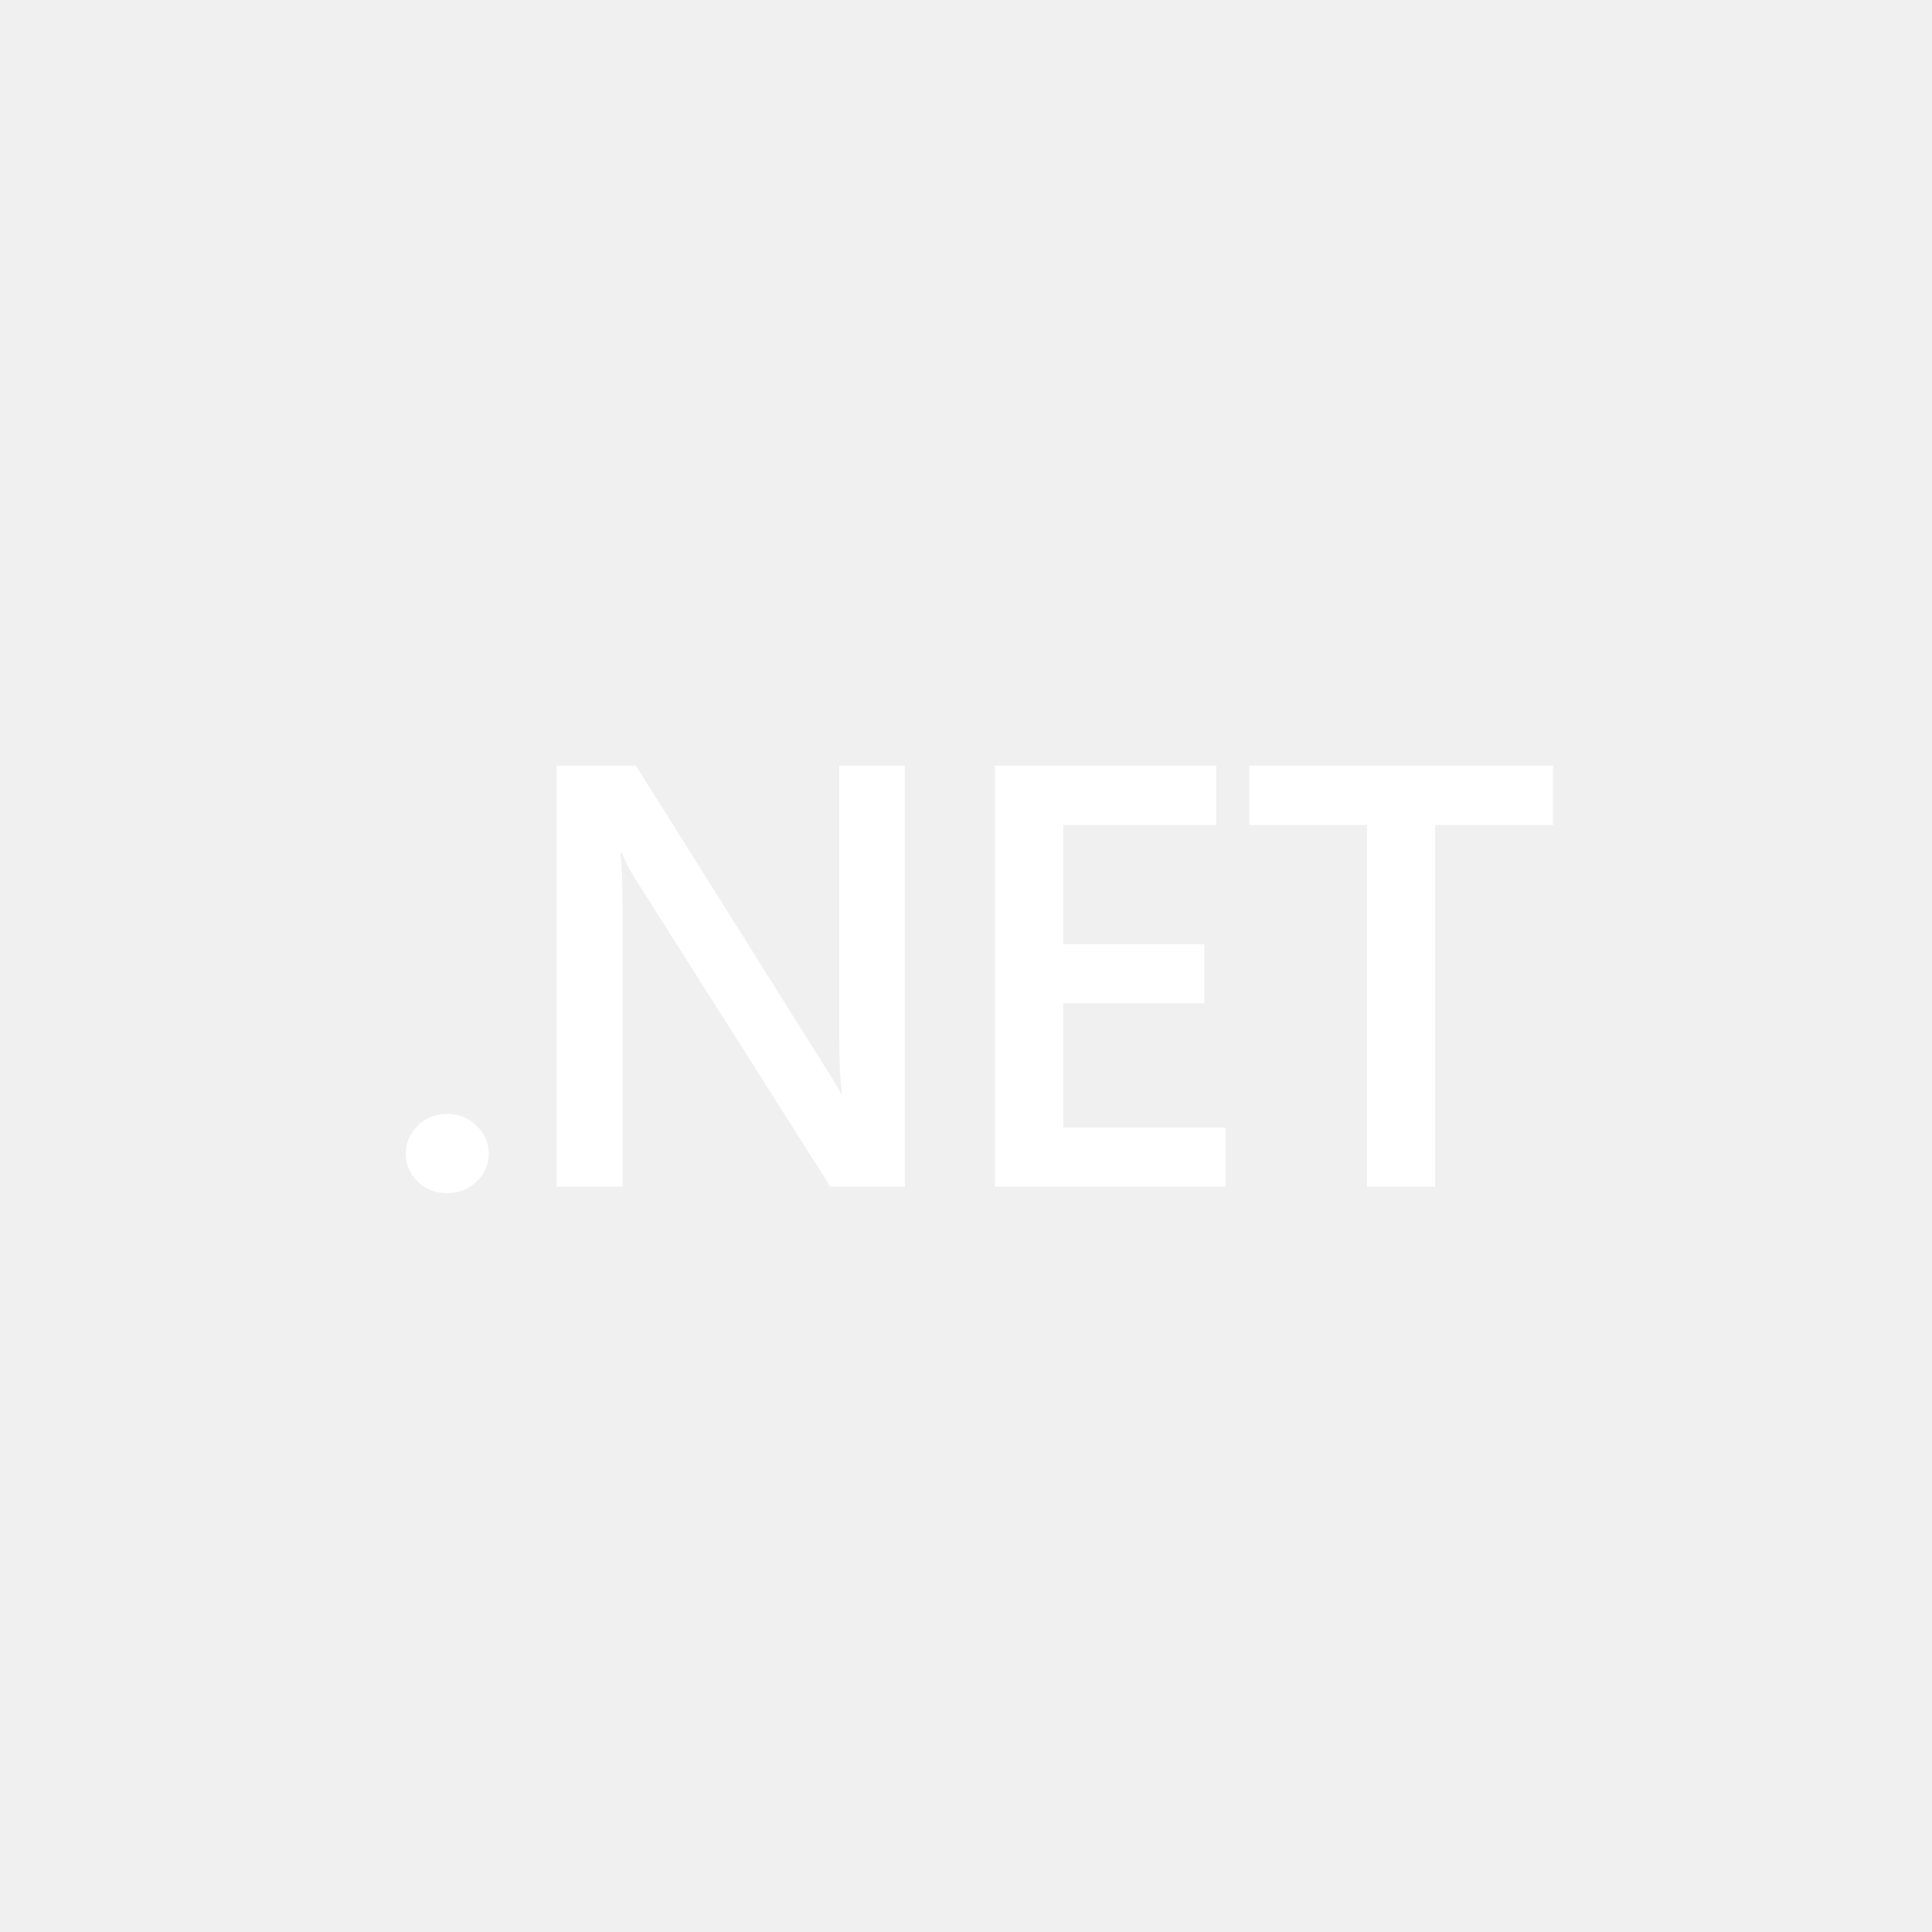
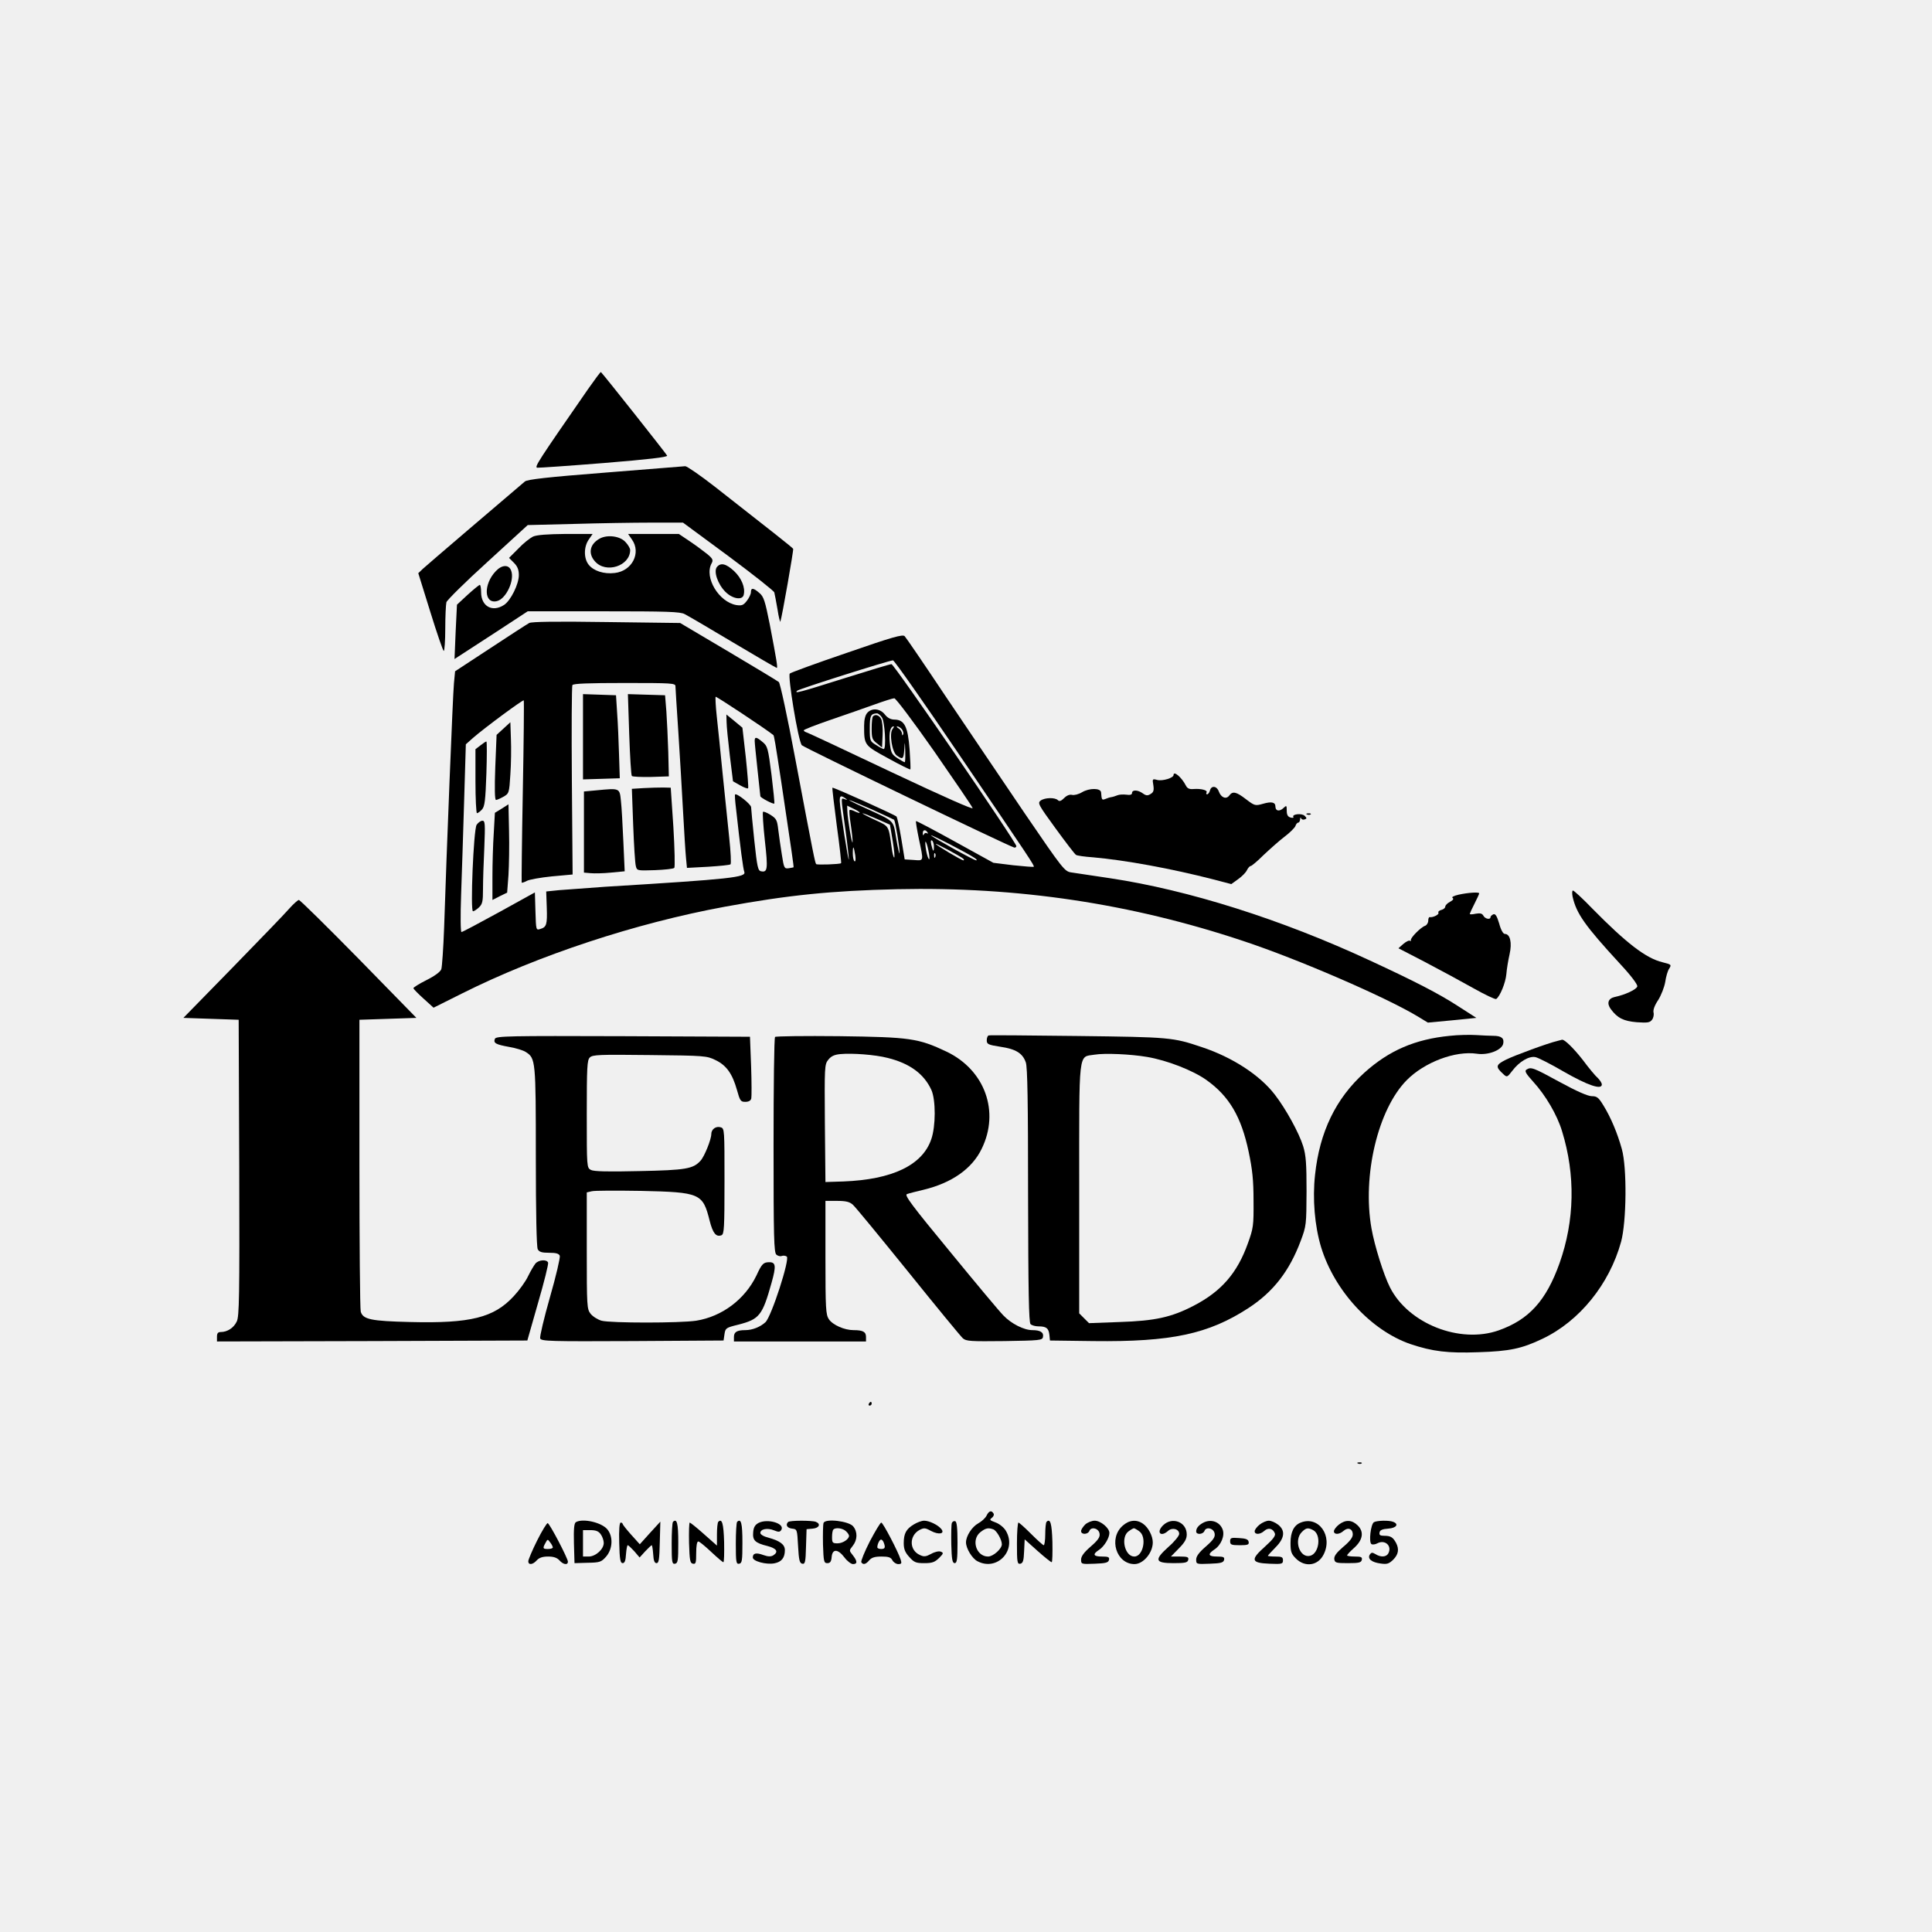
- <svg xmlns="http://www.w3.org/2000/svg" width="456" height="456" viewBox="0 0 456 456" version="1.1" xml:space="preserve" style="fill-rule:evenodd;clip-rule:evenodd;stroke-linejoin:round;stroke-miterlimit:2;">
-   <path d="m 105.5,281.609 c -2.703,0 -5.001,-0.9 -6.893,-2.702 -1.892,-1.848 -2.838,-4.042 -2.838,-6.582 0,-2.587 0.946,-4.804 2.838,-6.652 1.892,-1.848 4.19,-2.772 6.893,-2.772 2.748,0 5.068,0.924 6.96,2.772 1.937,1.848 2.906,4.064 2.906,6.652 0,2.54 -0.968,4.734 -2.906,6.582 -1.892,1.802 -4.212,2.702 -6.96,2.702 z" style="fill:#ffffff;fill-rule:nonzero;stroke-width:0.838" />
-   <path d="M 213.561,280.084 H 195.99 L 149.7,207.054 c -1.171,-1.848 -2.14,-3.765 -2.906,-5.751 h -0.406 c 0.361,2.125 0.541,6.675 0.541,13.65 v 65.132 h -15.543 v -99.36 h 18.719 l 44.737,71.298 c 1.892,2.957 3.109,4.989 3.649,6.098 h 0.27 c -0.45,-2.632 -0.676,-7.09 -0.676,-13.373 v -64.023 h 15.476 z" style="fill:#ffffff;fill-rule:nonzero;stroke-width:0.838" />
-   <path d="m 289.251,280.084 h -54.401 v -99.36 h 52.238 v 13.997 h -36.154 v 28.131 h 33.316 v 13.927 h -33.316 v 29.378 h 38.316 z" style="fill:#ffffff;fill-rule:nonzero;stroke-width:0.838" />
-   <path d="M 366.565,194.721 H 338.722 v 85.363 h -16.084 v -85.363 h -27.775 v -13.997 h 71.701 z" style="fill:#ffffff;fill-rule:nonzero;stroke-width:0.838" />
+ <svg xmlns="http://www.w3.org/2000/svg" version="1.0" width="240pt" height="240pt" viewBox="0 0 1024 1024" preserveAspectRatio="xMidYMid meet">
+   <g transform="translate(0,1024) scale(0.1,-0.1)" fill="#000000" stroke="none">
+     <path d="M3117 8178 c-264 -381 -285 -413 -270 -417 9 -1 168 10 355 25 233                 19 337 31 334 39 -3 8 -329 420 -351 443 -2 2 -32 -39 -68 -90z" />
+     <path d="M3207 7735 c-306 -24 -412 -36 -425 -47 -125 -106 -523 -446 -541                 -463 l-24 -23 64 -206 c35 -113 67 -206 71 -206 4 0 8 53 8 118 0 64 3 127 6                 140 4 12 102 109 219 215 l212 194 243 6 c134 4 319 7 412 7 l168 0 240 -177                 c132 -98 242 -185 244 -193 2 -8 10 -49 17 -90 6 -41 14 -70 15 -65 9 25 71                 381 68 386 -4 7 -113 93 -416 330 -77 60 -147 108 -156 108 -9 -1 -200 -16                 -425 -34z" />
+     <path d="M2825 7396 c-16 -8 -52 -36 -78 -64 l-49 -49 26 -26 c19 -19 26 -37                 26 -65 0 -48 -43 -135 -78 -158 -62 -41 -122 -8 -122 67 0 21 -3 39 -7 39 -5                 -1 -33 -24 -65 -53 l-56 -52 -7 -144 -6 -144 23 15 c13 8 100 65 194 126 l171                 112 402 0 c334 0 407 -2 430 -15 16 -8 131 -75 256 -150 124 -74 229 -135 232                 -135 6 0 -1 42 -37 230 -25 125 -32 148 -55 167 -32 28 -45 29 -45 4 0 -10                 -10 -31 -22 -46 -18 -23 -26 -26 -55 -22 -93 16 -171 146 -132 220 10 18 8 25                 -22 50 -19 15 -60 46 -93 68 l-58 39 -135 0 -134 0 20 -29 c51 -71 1 -168 -91                 -178 -57 -7 -112 11 -138 44 -27 34 -26 96 1 134 l20 29 -143 0 c-98 -1 -152                 -5 -173 -14z" />
+     <path d="M3178 7385 c-52 -29 -62 -78 -25 -120 58 -67 187 -25 187 60 0 8 -10                 26 -23 40 -28 34 -98 43 -139 20z" />
+     <path d="M3800 7235 c-19 -23 4 -91 45 -132 38 -38 91 -46 97 -15 9 38 -12 88                 -51 125 -43 40 -71 46 -91 22z" />
+     <path d="M2628 7213 c-67 -70 -63 -176 6 -159 49 12 95 112 75 162 -12 33 -49                 31 -81 -3z" />
+     <path d="M2805 6938 c-11 -6 -104 -66 -207 -134 l-186 -122 -6 -64 c-6 -61                 -39 -891 -52 -1293 -4 -110 -11 -210 -15 -222 -5 -14 -35 -36 -79 -58 -38 -19                 -70 -39 -69 -43 1 -4 25 -29 54 -55 l53 -48 150 75 c405 203 921 373 1393 460                 337 62 566 85 914 93 640 14 1239 -76 1833 -274 293 -97 752 -296 924 -399                 l56 -34 128 12 129 13 -95 61 c-103 67 -229 132 -469 243 -471 219 -964 374                 -1376 436 -93 14 -187 28 -207 31 -35 5 -44 16 -246 312 -115 169 -302 447                 -417 617 -114 171 -213 316 -220 323 -10 11 -64 -4 -306 -88 -162 -55 -298                 -105 -303 -110 -12 -12 45 -360 64 -380 12 -13 1082 -528 1125 -542 6 -2 11 2                 12 7 3 16 -648 965 -662 965 -7 0 -120 -34 -250 -75 -238 -75 -267 -83 -250                 -66 11 10 489 161 508 161 7 0 161 -220 343 -488 388 -571 408 -601 403 -606                 -2 -2 -51 2 -109 8 l-105 13 -203 112 c-112 62 -205 111 -207 109 -2 -2 5 -44                 15 -93 26 -123 28 -117 -27 -113 l-48 3 -18 110 c-10 61 -22 113 -25 117 -10                 10 -336 157 -340 153 -2 -2 9 -91 23 -200 15 -108 25 -198 23 -200 -6 -6 -126                 -10 -132 -5 -6 7 -12 34 -111 559 -41 219 -80 400 -87 406 -7 6 -128 79 -268                 162 l-255 151 -390 5 c-267 4 -397 2 -410 -5z m775 -335 c0 -10 7 -117 15                 -238 8 -121 19 -310 25 -420 6 -110 13 -224 16 -253 l5 -52 112 6 c62 4 115 9                 119 13 4 4 1 67 -7 141 -8 74 -23 227 -35 340 -11 113 -25 249 -31 303 -6 55                 -8 101 -6 104 4 3 268 -172 306 -203 4 -4 10 -39 42 -249 55 -367 67 -450 65                 -452 0 0 -12 -3 -26 -5 -23 -3 -25 1 -36 72 -7 41 -15 101 -19 132 -6 52 -10                 59 -41 79 -19 12 -37 19 -40 16 -3 -3 1 -72 10 -153 17 -151 14 -169 -20 -162                 -17 3 -21 23 -36 163 -9 88 -17 168 -17 177 -1 16 -77 76 -85 67 -2 -2 0 -35                 5 -74 23 -210 38 -322 44 -336 11 -29 -64 -38 -737 -79 -97 -7 -207 -15 -245                 -18 l-68 -7 3 -85 c3 -91 -1 -104 -35 -114 -22 -7 -22 -5 -25 93 l-3 101 -190                 -105 c-104 -57 -194 -105 -199 -105 -5 0 -6 84 -2 198 4 108 11 332 16 497 l9                 300 37 33 c63 55 265 204 270 200 2 -3 0 -220 -5 -484 -5 -263 -7 -480 -6                 -482 2 -2 14 2 27 9 12 7 73 18 133 24 l110 10 -4 496 c-2 273 -1 501 3 508 5                 8 85 11 277 11 249 0 269 -1 269 -17z m1372 -346 c108 -156 200 -290 203 -300                 5 -10 -149 58 -427 189 -238 113 -441 208 -450 211 -10 3 -18 8 -18 12 0 4 64                 29 143 56 78 27 183 63 232 81 50 18 97 33 105 33 8 0 102 -125 212 -282z                 m-472 -248 c13 -9 12 -10 -2 -5 -22 7 -22 19 2 -154 11 -79 19 -153 19 -164                 -1 -25 -47 267 -48 307 -1 29 5 33 29 16z m141 -59 c62 -28 115 -53 118 -55 6                 -7 30 -147 29 -175 0 -14 -8 18 -17 70 -18 108 -3 92 -171 170 -47 21 -82 39                 -79 39 4 1 58 -22 120 -49z m-65 -18 c-2 -2 -14 2 -26 8 -12 6 -24 9 -27 7 -3                 -3 0 -37 6 -76 6 -38 10 -80 10 -93 -2 -26 -27 123 -28 164 l-1 28 35 -17 c19                 -9 33 -18 31 -21z m93 -33 l68 -30 15 -89 c8 -49 11 -87 7 -85 -4 3 -10 26                 -13 52 -17 120 -12 112 -90 148 -39 18 -68 34 -64 34 4 1 39 -13 77 -30z m267                 -71 c4 -6 3 -8 -4 -4 -5 3 -13 0 -15 -6 -3 -8 -6 -6 -6 5 -1 19 14 23 25 5z                 m249 -135 c11 -7 15 -13 9 -13 -12 0 -225 118 -239 132 -10 11 196 -95 230                 -119z m-241 22 c4 -26 3 -35 -3 -25 -5 8 -12 35 -15 60 -7 55 8 24 18 -35z                 m26 38 c0 -32 -5 -28 -14 10 -4 19 -3 26 4 22 5 -3 10 -18 10 -32z m155 -64                 c5 -5 6 -9 1 -9 -10 0 -146 81 -146 87 0 5 130 -65 145 -78z m-572 18 c3 -22                 2 -35 -4 -32 -5 4 -9 22 -9 42 0 45 5 40 13 -10z m424 -9 c-3 -8 -6 -5 -6 6                 -1 11 2 17 5 13 3 -3 4 -12 1 -19z" />
+     <path d="M3090 6335 l0 -226 98 3 97 3 -4 125 c-2 69 -6 168 -10 220 l-6 95                 -87 3 -88 3 0 -226z" />
+     <path d="M3335 6348 c4 -117 10 -217 14 -221 4 -4 50 -6 102 -5 l94 3 -3 128                 c-2 70 -7 167 -10 215 l-7 87 -99 3 -98 3 7 -213z" />
+     <path d="M3851 6414 c0 -22 8 -101 17 -177 l17 -138 37 -21 c21 -12 40 -19 43                 -16 3 3 -3 76 -12 163 l-18 158 -42 35 -43 35 1 -39z" />
+     <path d="M2668 6378 l-36 -33 -7 -172 c-4 -111 -3 -173 4 -173 5 0 23 8 39 17                 30 17 31 20 37 118 4 55 5 140 3 188 l-3 89 -37 -34z" />
+     <path d="M4000 6313 c0 -10 7 -79 15 -153 8 -74 15 -137 15 -140 0 -8 69 -44                 74 -39 2 2 -5 72 -15 154 -18 140 -21 151 -47 172 -33 28 -42 29 -42 6z" />
+     <path d="M2546 6289 l-26 -20 0 -170 c0 -93 4 -169 8 -169 5 0 17 9 27 20 14                 16 18 46 23 190 3 93 3 170 0 170 -3 0 -17 -9 -32 -21z" />
+     <path d="M3412 6063 l-63 -4 7 -192 c4 -106 10 -203 14 -217 6 -25 7 -25 101                 -22 52 2 98 7 103 12 4 4 2 101 -5 217 l-14 208 -40 1 c-22 0 -68 -1 -103 -3z" />
+     <path d="M3160 6051 l-65 -6 0 -215 0 -215 35 -3 c19 -2 68 -1 108 3 l73 7 -7                 156 c-4 87 -9 184 -13 217 -7 69 -5 68 -131 56z" />
+     <path d="M2659 5954 l-36 -22 -6 -108 c-4 -59 -7 -163 -7 -231 l0 -123 39 20                 39 19 7 93 c3 51 5 156 3 234 l-3 141 -36 -23z" />
+     <path d="M2526 5868 c-16 -27 -34 -458 -19 -458 5 0 19 9 31 20 19 18 22 31                22 98 0 42 3 141 7 220 5 127 4 142 -10 142 -9 0 -23 -10 -31 -22z" />
+     <path d="M4597 6462 c-11 -12 -17 -36 -17 -69 0 -103 0 -103 127 -172 63 -35                 116 -61 118 -59 2 2 0 50 -4 106 -9 120 -27 157 -79 158 -21 0 -38 9 -52 27                 -25 32 -69 36 -93 9z m77 -24 c16 -22 24 -168 10 -168 -4 0 -22 9 -40 21 -33                 20 -34 22 -34 89 0 67 5 77 37 79 6 1 19 -9 27 -21z m57 -62 c-19 -22 -3 -124                 23 -141 31 -22 35 -19 39 33 3 46 3 46 5 -10 1 -32 0 -58 -3 -58 -3 0 -20 10                 -39 22 -30 20 -34 28 -40 82 -5 53 3 86 21 86 3 0 0 -6 -6 -14z m49 -1 c6 -8                 10 -20 7 -27 -4 -8 -6 -7 -6 4 -1 9 -9 22 -18 27 -10 6 -13 11 -7 11 6 0 17                 -7 24 -15z" />
+     <path d="M4627 6443 c-4 -3 -7 -32 -7 -64 0 -51 3 -60 28 -79 l27 -22 3 66 c2                 36 -2 75 -8 86 -11 20 -31 26 -43 13z" />
+     <path d="M6220 6132 c0 -15 -58 -33 -86 -26 -26 7 -27 6 -21 -28 4 -27 1 -37                 -14 -46 -16 -10 -24 -10 -42 3 -26 19 -57 20 -57 2 0 -9 -10 -12 -30 -9 -16 2                 -38 1 -47 -3 -10 -4 -25 -9 -33 -10 -8 -1 -23 -6 -32 -10 -18 -7 -19 -4 -22                 35 -2 24 -62 24 -101 1 -18 -11 -42 -17 -53 -14 -13 3 -28 -3 -42 -17 -16 -16                 -25 -19 -33 -11 -15 15 -69 14 -91 -2 -18 -13 -12 -23 79 -148 54 -74 102                 -137 108 -140 5 -4 46 -10 91 -13 169 -15 412 -59 641 -118 l91 -24 36 26 c20                 14 41 35 47 48 6 12 15 22 20 22 5 0 36 26 68 58 33 31 82 75 111 97 29 22 55                 48 58 57 3 10 10 18 15 18 5 0 9 8 10 18 0 9 3 12 5 5 3 -7 12 -9 19 -6 12 4                 12 7 0 19 -15 15 -69 9 -60 -6 3 -5 -4 -6 -15 -3 -14 4 -20 14 -20 36 0 29 -1                 30 -19 13 -21 -19 -41 -14 -41 9 0 23 -20 28 -65 15 -42 -12 -45 -11 -91 24                 -52 40 -71 44 -89 19 -16 -21 -43 -11 -55 22 -11 30 -40 33 -47 5 -3 -11 -10                 -20 -15 -20 -5 0 -6 4 -3 10 7 12 -30 21 -69 18 -22 -2 -33 3 -41 19 -22 43                 -65 80 -65 55z" />
+     <path d="M6928 5923 c7 -3 16 -2 19 1 4 3 -2 6 -13 5 -11 0 -14 -3 -6 -6z" />
+     <path d="M8335 5488 c20 -90 65 -154 253 -358 56 -60 92 -108 90 -118 -3 -16                 -65 -45 -119 -56 -36 -8 -44 -34 -21 -65 35 -47 67 -63 137 -69 58 -4 70 -2                 81 13 8 10 11 28 8 39 -3 13 6 38 25 66 16 26 32 67 37 95 4 28 13 60 21 71                 13 21 12 22 -36 34 -87 21 -191 101 -371 284 -51 53 -98 96 -103 96 -5 0 -5                 -15 -2 -32z" />
+     <path d="M7731 5498 c-26 -6 -39 -13 -32 -17 7 -5 3 -12 -14 -21 -14 -7 -25                 -19 -25 -26 0 -6 -9 -14 -21 -17 -12 -3 -18 -10 -15 -15 5 -9 -29 -26 -46 -23                 -5 1 -8 -8 -8 -19 0 -11 -8 -24 -17 -27 -23 -8 -79 -65 -75 -76 1 -5 -1 -6 -6                 -3 -4 3 -20 -5 -34 -17 l-26 -23 141 -73 c78 -41 193 -103 255 -138 62 -35                 117 -61 122 -58 20 13 50 86 54 132 2 27 10 74 17 105 14 62 3 108 -25 108 -9                 0 -21 21 -30 55 -12 40 -20 53 -31 49 -8 -4 -15 -10 -15 -15 0 -15 -29 -10                 -38 8 -7 12 -17 14 -41 10 -17 -4 -31 -4 -31 -1 0 2 11 27 25 54 14 27 25 52                 25 55 0 8 -59 4 -109 -7z" />
+     <path d="M1532 5423 c-23 -27 -159 -167 -301 -313 l-259 -265 146 -5 147 -5 3                 -783 c2 -692 0 -788 -13 -816 -16 -34 -50 -56 -85 -56 -15 0 -20 -7 -20 -25                 l0 -25 822 2 823 3 57 200 c32 110 56 206 53 213 -7 18 -50 15 -67 -5 -8 -10                 -26 -40 -39 -67 -13 -28 -47 -75 -76 -106 -105 -114 -229 -145 -548 -137 -210                 5 -251 14 -263 55 -4 15 -7 369 -7 787 l0 760 151 5 151 5 -306 313 c-168 171                 -311 312 -317 312 -5 0 -29 -21 -52 -47z" />
+     <path d="M5240 4752 c-6 -2 -10 -14 -10 -26 0 -20 7 -24 72 -34 82 -12 118                 -34 135 -83 9 -25 12 -212 12 -704 1 -508 4 -674 13 -683 7 -7 26 -12 42 -12                 42 0 54 -10 58 -45 l3 -30 230 -3 c413 -5 610 37 822 175 132 86 217 196 277                 356 30 80 30 86 31 262 0 147 -3 191 -18 240 -22 71 -92 198 -150 273 -79 103                 -224 198 -387 252 -154 52 -169 53 -658 59 -254 3 -467 5 -472 3z m840 -114                 c106 -18 242 -71 314 -122 121 -86 185 -195 224 -380 20 -95 26 -151 26 -261                 1 -131 -1 -145 -30 -225 -56 -157 -140 -254 -286 -330 -119 -62 -206 -81 -395                 -87 l-161 -6 -26 26 -26 26 0 659 c0 748 -6 698 81 712 54 9 191 3 279 -12z" />
+     <path d="M7685 4750 c-185 -18 -323 -78 -453 -195 -152 -137 -238 -315 -262                 -542 -14 -127 -2 -270 32 -383 71 -232 265 -442 474 -514 117 -39 196 -49 360                 -43 165 5 230 19 339 71 196 93 355 289 417 514 29 106 32 393 4 492 -23 83                 -58 167 -97 230 -26 43 -35 50 -62 50 -21 0 -80 26 -170 75 -141 77 -152 81                 -176 66 -12 -7 -4 -21 35 -64 66 -72 127 -176 153 -262 72 -233 67 -474 -13                 -700 -71 -199 -162 -299 -322 -356 -206 -73 -480 35 -577 228 -33 65 -82 221                 -98 313 -49 279 34 630 187 785 94 95 257 157 372 140 58 -9 130 18 139 52 7                 30 -9 43 -53 43 -17 0 -58 2 -90 4 -32 2 -95 1 -139 -4z" />
+     <path d="M2623 4734 c-9 -23 5 -30 76 -43 35 -6 75 -18 88 -27 52 -33 53 -46                 53 -554 0 -306 4 -478 10 -491 8 -15 22 -19 61 -19 36 0 51 -4 56 -16 3 -9                 -20 -108 -52 -219 -32 -112 -55 -210 -52 -219 6 -15 54 -16 489 -14 l483 3 5                 34 c5 32 8 34 73 50 113 29 128 49 177 224 24 86 22 107 -12 107 -32 0 -40 -8                 -69 -71 -61 -126 -182 -217 -319 -239 -85 -13 -454 -13 -502 0 -20 6 -46 22                 -58 37 -19 25 -20 39 -20 334 l0 309 26 6 c14 4 132 4 262 2 313 -7 327 -13                 363 -157 17 -67 34 -89 63 -78 14 6 16 36 16 286 0 273 0 280 -20 286 -25 8                 -50 -10 -50 -36 0 -28 -36 -118 -57 -141 -39 -43 -76 -50 -324 -55 -170 -4                 -241 -2 -257 6 -22 12 -22 14 -22 296 0 250 2 286 16 300 15 15 49 16 318 13                 293 -3 302 -4 349 -27 58 -28 89 -73 113 -158 16 -58 20 -63 44 -63 18 0 29 6                 32 18 2 9 2 87 -1 172 l-6 155 -673 3 c-604 2 -673 1 -679 -14z" />
+     <path d="M4108 4744 c-5 -4 -8 -263 -8 -574 0 -490 2 -569 15 -580 8 -7 21                 -10 28 -7 8 3 20 2 27 -3 18 -11 -81 -318 -113 -348 -27 -25 -69 -42 -107 -42                 -44 0 -60 -10 -60 -36 l0 -24 350 0 350 0 0 24 c0 27 -16 36 -66 36 -48 0                 -110 27 -131 58 -16 25 -18 54 -18 327 l0 300 62 0 c47 0 66 -5 83 -20 13 -11                 144 -171 293 -355 148 -184 279 -343 290 -353 18 -16 40 -17 221 -15 187 3                 201 4 204 22 5 24 -14 36 -56 36 -45 0 -112 34 -154 78 -20 20 -147 172 -282                 337 -203 246 -244 301 -229 306 10 4 50 14 88 23 149 36 257 111 308 217 97                 197 17 418 -186 515 -150 71 -193 77 -567 82 -184 2 -338 0 -342 -4z m596                 -111 c118 -29 194 -85 233 -171 23 -53 23 -191 -1 -260 -47 -138 -207 -214                 -466 -224 l-95 -3 -3 311 c-2 300 -2 312 18 337 15 19 32 27 63 30 64 6 185                 -3 251 -20z" />
+     <path d="M8255 4723 c-51 -12 -225 -76 -272 -99 -56 -28 -58 -38 -15 -77 19                 -18 21 -17 47 17 37 49 89 80 123 73 15 -3 84 -38 152 -78 126 -72 200 -97                 200 -67 0 8 -10 23 -21 34 -12 10 -48 53 -79 95 -49 63 -100 113 -112 108 -2                 -1 -12 -3 -23 -6z" />
+     <path d="M4605 2800 c-3 -5 -1 -10 4 -10 6 0 11 5 11 10 0 6 -2 10 -4 10 -3 0                 -8 -4 -11 -10z" />
+     <path d="M7198 2483 c7 -3 16 -2 19 1 4 3 -2 6 -13 5 -11 0 -14 -3 -6 -6z" />
+     <path d="M5229 2207 c-6 -13 -26 -31 -44 -41 -33 -18 -65 -67 -65 -101 0 -32                 33 -86 61 -100 105 -55 211 60 150 162 -11 18 -35 37 -55 44 -30 11 -33 14                 -19 24 9 7 13 17 9 23 -11 19 -25 14 -37 -11z m36 -73 c18 -7 45 -55 45 -79 0                 -24 -46 -65 -73 -65 -63 0 -91 89 -41 129 28 22 42 25 69 15z" />
+     <path d="M3052 2172 c-9 -6 -12 -36 -10 -113 l3 -104 70 2 c64 1 72 4 97 32                 35 40 39 105 8 144 -30 38 -132 61 -168 39z m132 -64 c9 -12 16 -33 16 -46 0                 -33 -43 -72 -80 -72 l-30 0 0 70 0 70 39 0 c30 0 44 -6 55 -22z" />
+     <path d="M3567 2174 c-4 -4 -7 -56 -7 -116 0 -99 2 -109 18 -106 15 3 17 16                 17 112 0 102 -7 130 -28 110z" />
+     <path d="M3807 2174 c-4 -4 -7 -34 -7 -67 l0 -59 -69 61 c-38 34 -72 61 -75                 61 -4 0 -5 -48 -4 -107 3 -93 5 -108 21 -111 15 -3 17 5 17 57 0 37 4 61 11                 61 6 0 36 -25 68 -55 32 -30 61 -55 65 -55 4 0 5 48 4 107 -3 98 -11 127 -31                 107z" />
+     <path d="M3907 2174 c-4 -4 -7 -56 -7 -116 0 -99 2 -109 18 -106 15 3 17 16                 17 112 0 102 -7 130 -28 110z" />
+     <path d="M4020 2168 c-18 -10 -26 -23 -28 -49 -4 -43 10 -57 75 -73 50 -13 61                 -31 31 -50 -12 -7 -27 -7 -52 2 -38 14 -56 10 -56 -13 0 -20 71 -39 114 -31                 38 7 56 29 56 70 0 30 -26 49 -87 66 -25 6 -43 17 -43 25 0 21 38 28 72 14 25                 -10 31 -10 39 2 21 34 -72 62 -121 37z" />
+     <path d="M4177 2173 c-15 -15 -5 -32 21 -35 27 -3 27 -4 32 -93 4 -74 8 -90                 22 -93 15 -3 18 8 20 90 l3 93 33 3 c34 3 44 25 16 36 -21 8 -139 8 -147 -1z" />
+     <path d="M4365 2168 c-3 -8 -4 -59 -3 -114 3 -91 5 -99 23 -99 15 0 21 8 23                 33 4 44 33 43 68 -3 14 -19 35 -35 45 -35 24 0 24 15 -1 47 -20 25 -20 25 0                 50 25 32 26 74 2 103 -23 28 -148 43 -157 18z m119 -44 c9 -8 16 -19 16 -24 0                 -18 -33 -40 -61 -40 -26 0 -29 3 -29 33 0 19 3 37 7 40 12 13 51 7 67 -9z" />
+     <path d="M4843 2160 c-40 -24 -53 -48 -53 -99 0 -31 7 -49 29 -73 26 -29 35                 -33 80 -33 42 0 55 5 78 27 24 24 25 28 9 34 -9 4 -32 -1 -51 -12 -28 -15 -38                 -16 -59 -6 -57 25 -58 101 -4 132 25 13 31 13 62 -4 41 -22 76 -16 55 10 -18                 22 -64 44 -91 44 -13 0 -37 -9 -55 -20z" />
+     <path d="M5045 2168 c-3 -8 -4 -59 -3 -114 2 -80 6 -99 18 -99 12 0 15 19 15                 109 0 79 -4 111 -12 113 -7 3 -15 -2 -18 -9z" />
+     <path d="M5547 2174 c-4 -4 -7 -34 -7 -66 0 -32 -4 -58 -8 -58 -4 0 -34 27                 -67 60 -33 33 -63 60 -67 60 -4 0 -8 -50 -8 -111 0 -100 2 -110 18 -107 14 3                 18 16 20 66 l3 63 68 -61 c37 -33 71 -60 75 -60 4 0 5 48 4 107 -3 98 -11 127                 -31 107z" />
+     <path d="M5752 2160 c-12 -12 -22 -27 -22 -35 0 -20 36 -19 44 1 9 24 50 14                 54 -15 3 -18 -8 -34 -47 -68 -36 -31 -51 -52 -51 -69 0 -24 1 -25 72 -22 60 2                 73 6 76 21 3 14 -4 17 -37 17 -47 0 -52 12 -15 36 27 18 54 63 54 89 0 26 -46                 65 -78 65 -15 0 -38 -9 -50 -20z" />
+     <path d="M5950 2153 c-76 -68 -33 -203 63 -203 47 0 97 60 97 115 0 34 -24 80                 -52 99 -34 24 -74 20 -108 -11z m88 -29 c42 -29 22 -134 -26 -134 -51 0 -74                 103 -30 134 12 9 25 16 28 16 3 0 16 -7 28 -16z" />
+     <path d="M6164 2155 c-37 -37 -12 -64 27 -29 22 20 59 10 59 -16 0 -10 -25                 -41 -56 -68 -78 -70 -73 -87 26 -87 63 0 75 3 78 18 3 14 -4 17 -44 17 l-48 0                 42 43 c32 32 42 51 42 74 0 67 -78 96 -126 48z" />
+     <path d="M6375 2168 c-23 -13 -35 -28 -35 -45 0 -19 37 -16 44 3 9 24 50 14                 54 -15 3 -18 -8 -34 -47 -68 -36 -31 -51 -52 -51 -69 0 -24 1 -25 72 -22 60 2                 73 6 76 21 3 14 -4 17 -37 17 -47 0 -52 12 -15 37 36 23 57 74 44 107 -16 42                 -64 57 -105 34z" />
+     <path d="M6676 2159 c-14 -11 -26 -27 -26 -35 0 -19 29 -18 51 2 21 19 46 13                 56 -13 5 -12 -9 -31 -51 -69 -80 -71 -76 -88 22 -92 67 -3 72 -1 72 18 0 17                 -6 20 -40 20 -22 0 -40 2 -40 4 0 2 18 22 40 44 49 49 54 90 14 121 -15 12                 -37 21 -49 21 -12 0 -34 -9 -49 -21z" />
+     <path d="M6894 2170 c-36 -14 -54 -50 -54 -108 0 -46 4 -58 29 -83 48 -47 116                 -38 146 21 51 99 -26 208 -121 170z m66 -40 c45 -24 32 -124 -16 -136 -55 -14                 -88 82 -44 126 23 23 33 24 60 10z" />
+     <path d="M7096 2159 c-14 -11 -26 -27 -26 -35 0 -19 29 -18 51 2 24 21 49 11                 49 -19 0 -16 -16 -37 -51 -66 -36 -31 -49 -49 -47 -65 3 -19 9 -21 73 -21 58                 0 70 3 73 18 3 14 -4 17 -37 17 -23 0 -41 3 -41 6 0 4 16 21 35 38 48 42 56                 86 22 120 -31 31 -65 33 -101 5z" />
+     <path d="M7282 2172 c-17 -11 -28 -107 -13 -116 6 -4 20 -2 31 4 41 22 80 -14                 58 -54 -11 -19 -40 -21 -68 -3 -17 10 -22 9 -30 -3 -13 -22 10 -41 58 -47 34                 -5 44 -1 66 20 28 28 33 56 15 90 -16 29 -28 37 -62 37 -22 0 -28 4 -25 18 2                 12 15 18 46 20 43 3 58 24 26 36 -22 9 -87 7 -102 -2z" />
+     <path d="M2847 2075 c-26 -52 -47 -102 -47 -110 0 -21 24 -19 45 5 13 14 31                 20 60 20 29 0 47 -6 60 -20 20 -23 45 -27 45 -7 0 17 -96 201 -107 204 -4 2                 -30 -40 -56 -92z m83 -37 c0 -4 -11 -8 -25 -8 -28 0 -30 3 -14 32 11 21 12 21                 25 3 8 -10 14 -22 14 -27z" />
+     <path d="M3282 2063 c2 -88 6 -108 18 -108 11 0 16 13 18 48 2 26 6 47 9 47 4                 0 19 -15 35 -32 l28 -33 30 33 c16 17 32 32 34 32 3 0 6 -21 8 -47 2 -35 7                 -48 18 -48 12 0 15 20 17 110 l3 110 -55 -60 -54 -60 -45 50 c-25 28 -45 53                 -46 58 0 4 -5 7 -10 7 -7 0 -10 -38 -8 -107z" />
+     <path d="M4610 2070 c-28 -55 -48 -105 -45 -110 9 -15 24 -12 42 10 13 15 30                 20 65 20 37 0 50 -4 58 -20 6 -11 20 -20 31 -20 17 0 19 4 13 23 -13 42 -94                 197 -103 197 -5 0 -32 -45 -61 -100z m74 -6 c10 -26 7 -34 -14 -34 -11 0 -20                 4 -20 9 0 17 12 41 20 41 4 0 11 -7 14 -16z" />
+     <path d="M6520 2071 c0 -18 6 -21 51 -21 43 0 50 3 47 18 -2 13 -15 18 -51 20                 -42 3 -47 1 -47 -17z" />
+   </g>
</svg>
